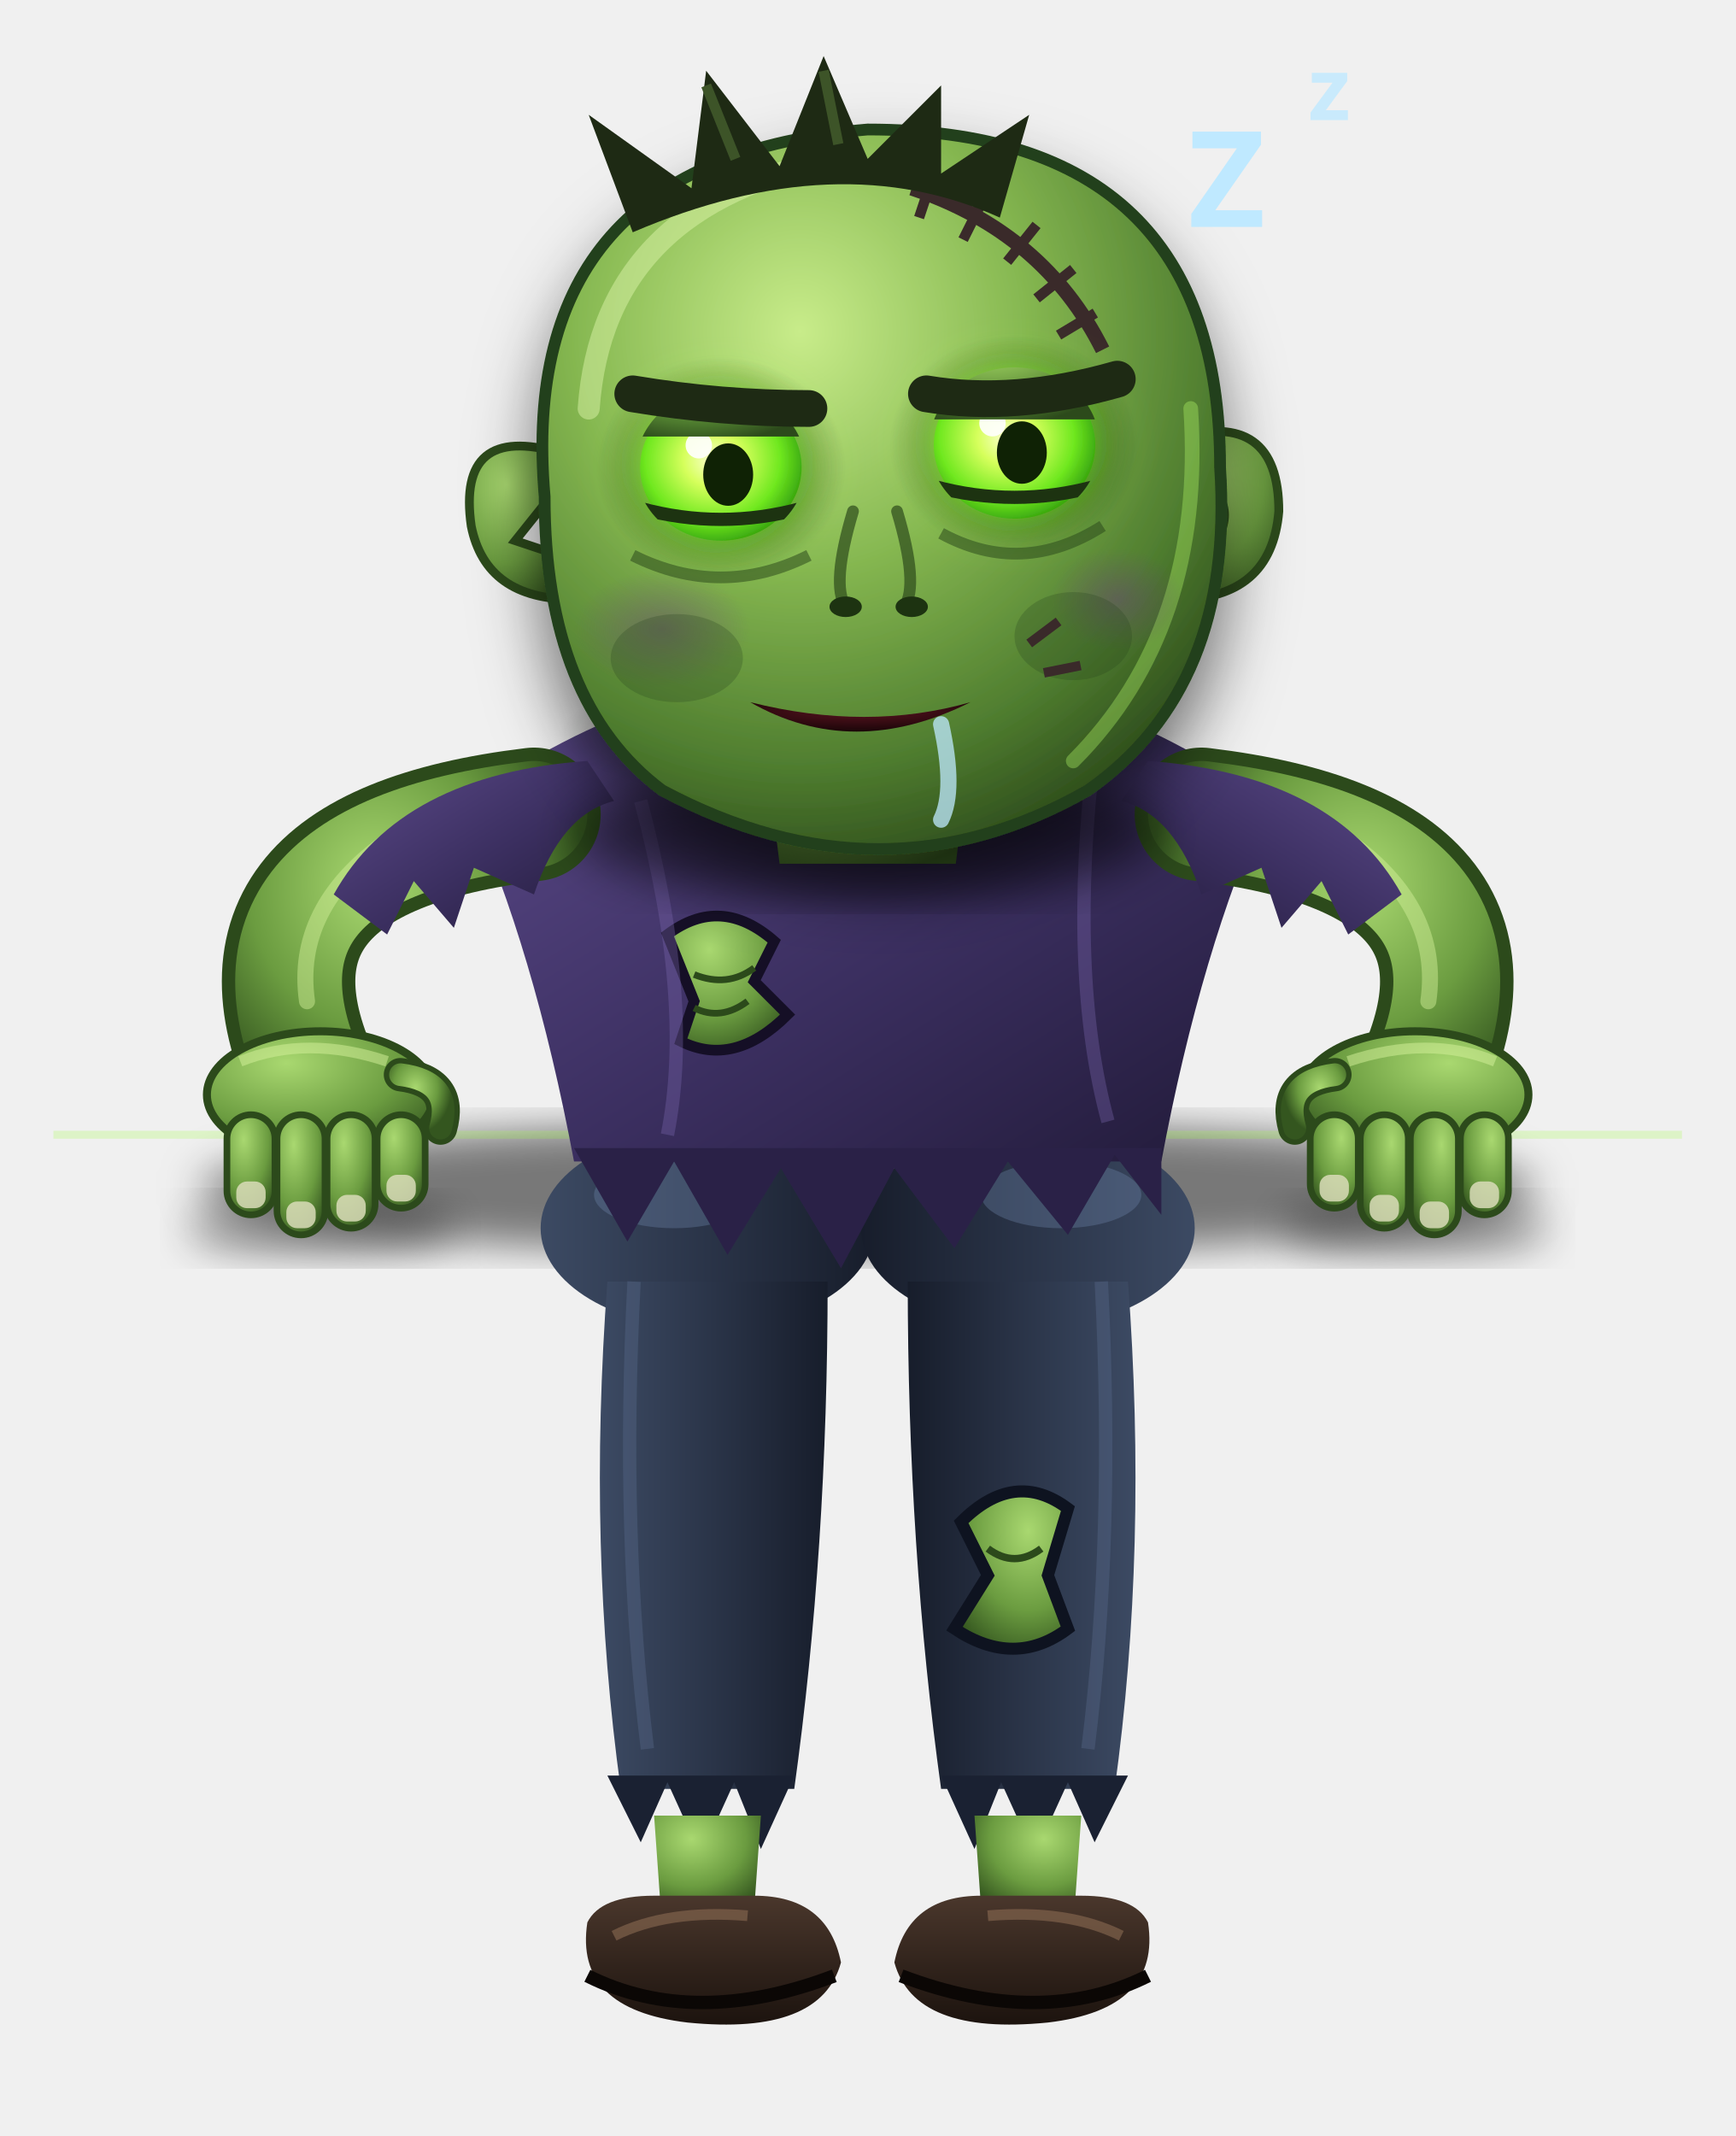
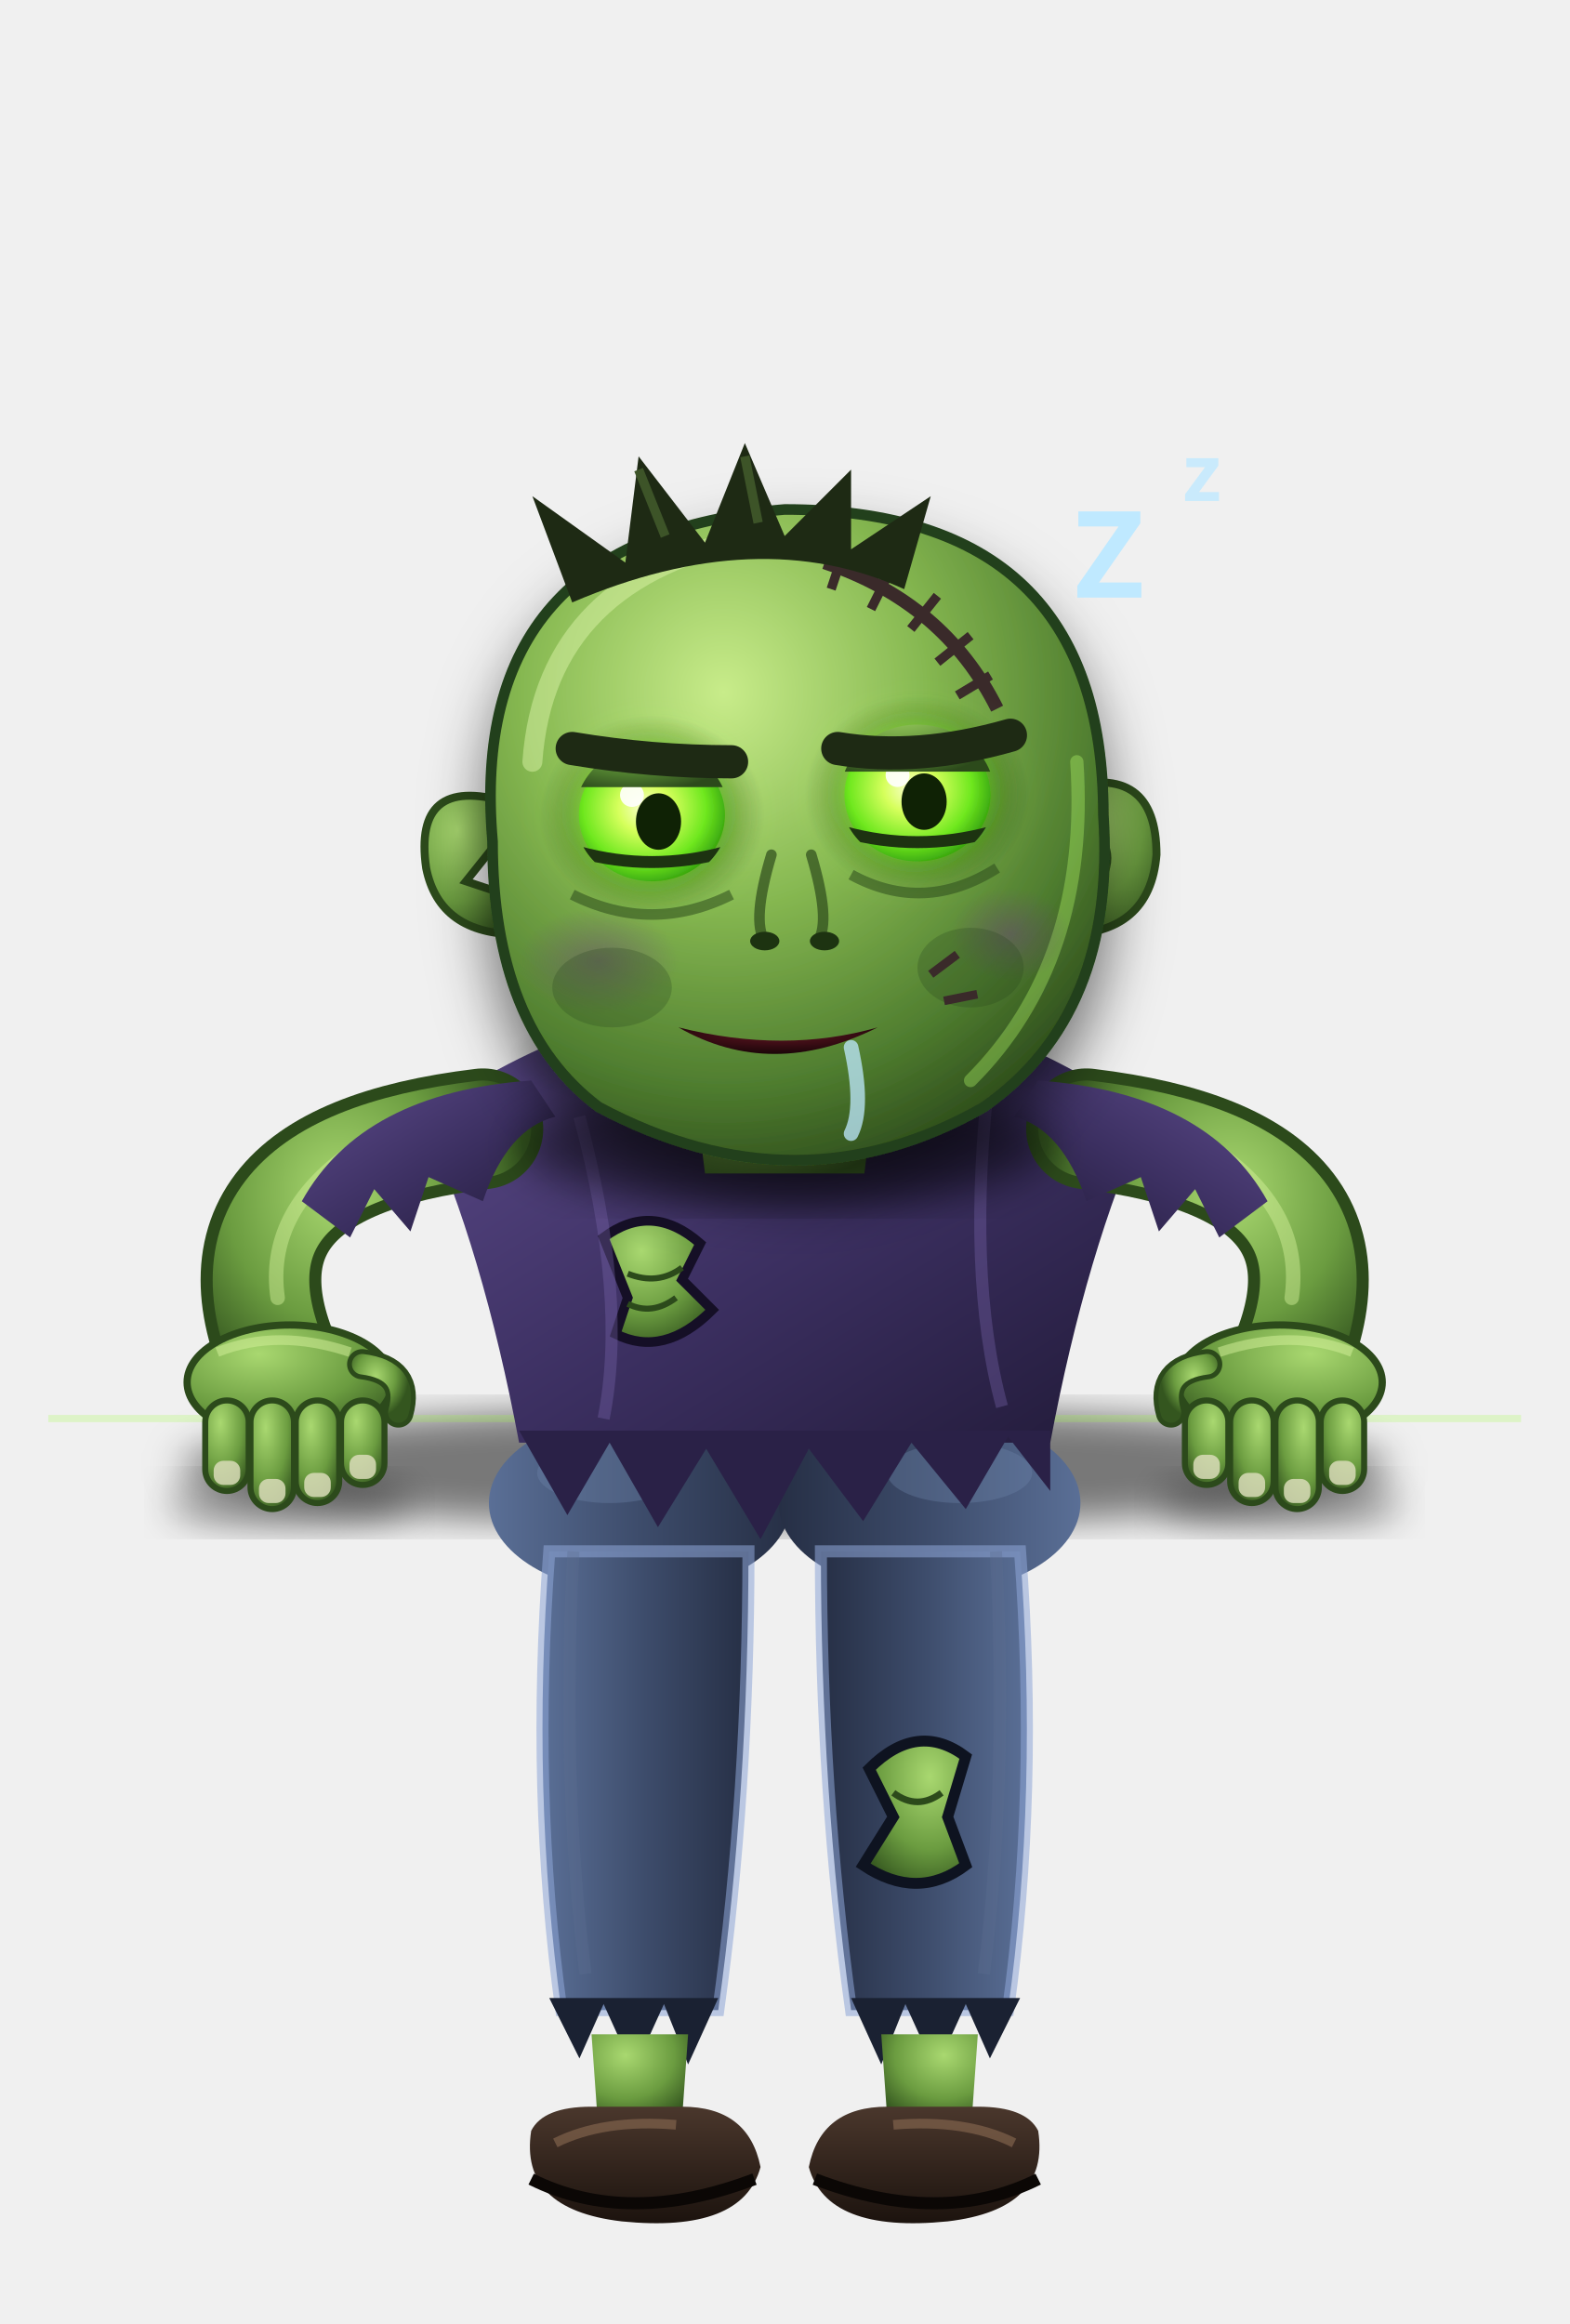
- <svg xmlns="http://www.w3.org/2000/svg" class="tz-zombie tz-sleep" viewBox="0 0 260 320" role="img" aria-label="TOKEN ZOMBIE mascot: sleep">
+ <svg xmlns="http://www.w3.org/2000/svg" class="tz-zombie tz-sleep" viewBox="0 0 260 385" width="42" height="62" role="img" aria-label="TOKEN ZOMBIE mascot: sleep">
  <defs>
    <radialGradient id="tzSkin" cx="38%" cy="28%" r="78%">
      <stop offset="0" stop-color="#c8ec8a" />
      <stop offset=".42" stop-color="#86b851" />
      <stop offset=".78" stop-color="#4f7d2f" />
      <stop offset="1" stop-color="#2c4a1b" />
    </radialGradient>
    <radialGradient id="tzSkinB" cx="35%" cy="25%" r="85%">
      <stop offset="0" stop-color="#a9d870" />
      <stop offset=".6" stop-color="#6b9c40" />
      <stop offset="1" stop-color="#34561f" />
    </radialGradient>
    <linearGradient id="tzShirt" x1="0" y1="0" x2="1" y2="1">
      <stop offset="0" stop-color="#5d4b8c" />
      <stop offset=".55" stop-color="#3b2f60" />
      <stop offset="1" stop-color="#211a38" />
    </linearGradient>
    <linearGradient id="tzPants" x1="0" y1="0" x2="1" y2="0">
-       <stop offset="0" stop-color="#3c4a63" />
-       <stop offset=".5" stop-color="#2a3448" />
-       <stop offset="1" stop-color="#171d2b" />
+       <stop offset="0" stop-color="#5a6f96" />
+       <stop offset=".5" stop-color="#3d4c6b" />
+       <stop offset="1" stop-color="#262f45" />
    </linearGradient>
    <linearGradient id="tzShoe" x1="0" y1="0" x2="0" y2="1">
      <stop offset="0" stop-color="#4a372c" />
      <stop offset="1" stop-color="#1c130e" />
    </linearGradient>
    <radialGradient id="tzEye" cx="45%" cy="45%" r="60%">
      <stop offset="0" stop-color="#fbffd0" />
      <stop offset=".3" stop-color="#d6ff5c" />
      <stop offset=".7" stop-color="#6fe81f" />
      <stop offset="1" stop-color="#2f9a0c" />
    </radialGradient>
    <radialGradient id="tzHalo" cx="50%" cy="50%" r="50%">
      <stop offset="0" stop-color="#9dff3a" stop-opacity=".55" />
      <stop offset="1" stop-color="#9dff3a" stop-opacity="0" />
    </radialGradient>
    <radialGradient id="tzAO" cx="50%" cy="50%" r="50%">
      <stop offset="0" stop-color="#0b1406" stop-opacity=".75" />
      <stop offset="1" stop-color="#0b1406" stop-opacity="0" />
    </radialGradient>
    <radialGradient id="tzBruise" cx="50%" cy="50%" r="50%">
      <stop offset="0" stop-color="#6b3f7a" stop-opacity=".45" />
      <stop offset="1" stop-color="#6b3f7a" stop-opacity="0" />
    </radialGradient>
    <radialGradient id="tzMouth" cx="50%" cy="30%" r="70%">
      <stop offset="0" stop-color="#5a1420" />
      <stop offset="1" stop-color="#1a0508" />
    </radialGradient>
    <filter id="tzGlow" x="-60%" y="-60%" width="220%" height="220%">
      <feGaussianBlur stdDeviation="2.2" result="b" />
      <feMerge>
        <feMergeNode in="b" />
        <feMergeNode in="SourceGraphic" />
      </feMerge>
    </filter>
    <filter id="tzShadow" x="-20%" y="-20%" width="140%" height="150%">
      <feDropShadow dx="0" dy="5" stdDeviation="4.5" flood-color="#000" flood-opacity=".55" />
    </filter>
    <filter id="tzSoft">
      <feGaussianBlur stdDeviation="3" />
    </filter>
  </defs>
  <style>.tz-zombie{width:100%;height:100%;overflow:visible;display:block}.tz-zombie *{transform-box:view-box}.tz-torso,.tz-head{transform-origin:130px 172px}.tz-legL{transform-origin:108px 178px}.tz-legR{transform-origin:152px 178px}@keyframes tzBreath{0%,100%{transform:scale(1,1)}50%{transform:scale(1.012,1.03)}}@keyframes tzHeadBob{0%,100%{transform:translateY(0)}50%{transform:translateY(-1.6px)}}@keyframes tzBlink{0%,92%,100%{transform:scaleY(0)}95%{transform:scaleY(1)}}@keyframes tzSwingL{0%,100%{transform:rotate(0)}50%{transform:rotate(7deg)}}@keyframes tzSwingR{0%,100%{transform:rotate(0)}50%{transform:rotate(-6deg)}}@keyframes tzLook{0%,100%{transform:rotate(0) translateX(0)}20%{transform:rotate(-7deg) translateX(-4px)}45%{transform:rotate(-6deg) translateX(-4px)}65%{transform:rotate(6deg) translateX(4px)}85%{transform:rotate(5deg) translateX(4px)}}@keyframes tzPupil{0%,100%{transform:translateX(0)}20%,45%{transform:translateX(-3.5px)}65%,85%{transform:translateX(3.5px)}}@keyframes tzBounce{0%,100%{transform:translateY(0) scale(1)}30%{transform:translateY(-9px) scale(1.02,.98)}55%{transform:translateY(0) scale(1.03,.96)}}@keyframes tzKick{0%,100%{transform:rotate(0)}30%{transform:rotate(-22deg)}60%{transform:rotate(10deg)}}@keyframes tzKickR{0%,100%{transform:rotate(0)}30%{transform:rotate(22deg)}60%{transform:rotate(-10deg)}}@keyframes tzSpark{0%,100%{opacity:0;transform:scale(.6)}50%{opacity:1;transform:scale(1.15)}}@keyframes tzShake{0%,100%{transform:translateX(0)}20%{transform:translateX(-2px) rotate(-1.5deg)}40%{transform:translateX(2px) rotate(1.5deg)}60%{transform:translateX(-1.5px)}80%{transform:translateX(1.5px)}}@keyframes tzPulse{0%,100%{opacity:.55}50%{opacity:1}}@keyframes tzNod{0%,100%{transform:rotate(6deg) translateY(4px)}50%{transform:rotate(9deg) translateY(7px)}}@keyframes tzZ{0%{opacity:0;transform:translate(0,6px)}30%{opacity:1}100%{opacity:0;transform:translate(10px,-14px)}}@keyframes tzThink{0%,100%{opacity:.3}50%{opacity:1}}.tz-idle .tz-torso{animation:tzBreath 4.2s ease-in-out infinite}.tz-idle .tz-head{animation:tzHeadBob 4.2s ease-in-out infinite}.tz-idle .tz-lid,.tz-working .tz-lid,.tz-excited .tz-lid{animation:tzBlink 5.5s infinite}.tz-idle .tz-legL{animation:tzSwingL 6s ease-in-out infinite}.tz-idle .tz-legR{animation:tzSwingR 6s ease-in-out infinite 1.2s}.tz-working .tz-torso{animation:tzBreath 3s ease-in-out infinite}.tz-working .tz-head{animation:tzLook 4.8s ease-in-out infinite}.tz-working .tz-pupil{animation:tzPupil 4.8s ease-in-out infinite}.tz-working .tz-think{animation:tzThink 1.6s ease-in-out infinite}.tz-working .tz-legL{animation:tzSwingL 2.4s ease-in-out infinite}.tz-working .tz-legR{animation:tzSwingR 2.4s ease-in-out infinite .6s}.tz-excited .tz-torso,.tz-excited .tz-head{animation:tzBounce .9s ease-in-out infinite}.tz-excited .tz-legL{animation:tzKick .9s ease-in-out infinite}.tz-excited .tz-legR{animation:tzKickR .9s ease-in-out infinite .15s}.tz-excited .tz-spark{animation:tzSpark 1.2s ease-in-out infinite;transform-origin:130px 60px}.tz-excited .tz-halo{animation:tzPulse .9s ease-in-out infinite}.tz-alert .tz-head{animation:tzShake .5s ease-in-out infinite}.tz-alert .tz-bang{animation:tzPulse .7s ease-in-out infinite}.tz-alert .tz-halo{animation:tzPulse .5s ease-in-out infinite}.tz-sleep .tz-head{animation:tzNod 5s ease-in-out infinite}.tz-sleep .tz-torso{animation:tzBreath 6s ease-in-out infinite}.tz-sleep .tz-halo{opacity:.25}.tz-sleep .tz-z text{animation:tzZ 3.2s ease-in-out infinite}.tz-sleep .tz-z text+text{animation-delay:1.6s}@media (prefers-reduced-motion:reduce){.tz-zombie *{animation:none!important}}</style>
-   <ellipse cx="130" cy="178" rx="100" ry="10" fill="#000" opacity=".5" filter="url(#tzSoft)" />
-   <path d="M8 170 H252" stroke="#9dff3a" stroke-opacity=".22" stroke-width="1.2" />
-   <g class="tz-leg tz-legL">
+   <g transform="translate(0 65)">
+     <ellipse cx="130" cy="178" rx="100" ry="10" fill="#000" opacity=".5" filter="url(#tzSoft)" />
+     <path d="M8 170 H252" stroke="#9dff3a" stroke-opacity=".22" stroke-width="1.2" />
+     <g class="tz-leg tz-legL">
+       <g>
+         <ellipse cx="106" cy="184" rx="25" ry="15" fill="url(#tzPants)" />
+         <ellipse cx="101" cy="179" rx="12" ry="5" fill="#6d84aa" opacity=".35" />
+         <path d="M91 192 Q88 232 93 268 L119 268 Q124 232 124 192 Z" fill="url(#tzPants)" stroke="#8fa6d6" stroke-opacity=".55" stroke-width="2" />
+         <path d="M95 192 Q93 230 97 262" fill="none" stroke="#5b6e8f" stroke-width="2" opacity=".35" />
+         <path d="M91 266 L96 276 L100 267 L105 278 L110 267 L114 277 L119 266 Z" fill="#1a2132" />
+         <path d="M98 272 L114 272 L113 286 L99 286 Z" fill="url(#tzSkinB)" />
+         <path d="M88 288 Q86 301 103 303 Q123 305 126 294 Q124 284 113 284 L98 284 Q90 284 88 288 Z" fill="url(#tzShoe)" />
+         <path d="M92 290 Q100 286 112 287" fill="none" stroke="#8a6a52" stroke-width="1.6" opacity=".6" />
+         <path d="M88 296 Q104 304 125 296" fill="none" stroke="#0b0705" stroke-width="2" />
+       </g>
+     </g>
+     <g class="tz-leg tz-legR">
+       <g transform="translate(260 0) scale(-1 1)">
+         <ellipse cx="106" cy="184" rx="25" ry="15" fill="url(#tzPants)" />
+         <ellipse cx="101" cy="179" rx="12" ry="5" fill="#6d84aa" opacity=".35" />
+         <path d="M91 192 Q88 232 93 268 L119 268 Q124 232 124 192 Z" fill="url(#tzPants)" stroke="#8fa6d6" stroke-opacity=".55" stroke-width="2" />
+         <path d="M95 192 Q93 230 97 262" fill="none" stroke="#5b6e8f" stroke-width="2" opacity=".35" />
+         <path d="M100 226 Q108 220 116 228 L112 236 L117 244 Q108 250 100 244 L103 236 Z" fill="url(#tzSkinB)" />
+         <path d="M100 226 Q108 220 116 228 L112 236 L117 244 Q108 250 100 244 L103 236 Z" fill="none" stroke="#0e1320" stroke-width="1.8" />
+         <path d="M104 232 Q108 235 112 232" fill="none" stroke="#2c4a1b" stroke-width="1.1" />
+         <path d="M91 266 L96 276 L100 267 L105 278 L110 267 L114 277 L119 266 Z" fill="#1a2132" />
+         <path d="M98 272 L114 272 L113 286 L99 286 Z" fill="url(#tzSkinB)" />
+         <path d="M88 288 Q86 301 103 303 Q123 305 126 294 Q124 284 113 284 L98 284 Q90 284 88 288 Z" fill="url(#tzShoe)" />
+         <path d="M92 290 Q100 286 112 287" fill="none" stroke="#8a6a52" stroke-width="1.6" opacity=".6" />
+         <path d="M88 296 Q104 304 125 296" fill="none" stroke="#0b0705" stroke-width="2" />
+       </g>
+     </g>
+     <g class="tz-torso">
+       <path d="M86 174 Q80 142 70 120 Q98 100 130 100 Q162 100 190 120 Q180 142 174 174 Z" fill="url(#tzShirt)" />
+       <path d="M112 102 L130 128 L148 102 Q130 98 112 102 Z" fill="url(#tzSkinB)" />
+       <path d="M118 110 L130 124 L142 110" fill="none" stroke="#2c4a1b" stroke-width="1.4" opacity=".6" />
+       <path d="M100 140 Q108 134 116 141 L113 147 L118 152 Q110 160 102 156 L104 150 Z" fill="url(#tzSkinB)" />
+       <path d="M100 140 Q108 134 116 141 L113 147 L118 152 Q110 160 102 156 L104 150 Z" fill="none" stroke="#150f26" stroke-width="1.6" />
+       <path d="M104 146 Q109 148 113 145 M104 151 Q108 153 112 150" fill="none" stroke="#2c4a1b" stroke-width="1" />
+       <path d="M96 120 Q104 150 100 170 M164 112 Q160 146 166 168" fill="none" stroke="#7b68b0" stroke-width="2" opacity=".35" />
+       <path d="M86 172 L94 186 L101 174 L109 188 L117 175 L126 190 L134 175 L143 187 L151 174 L160 185 L167 173 L174 182 L174 172 Z" fill="#2a2147" />
+       <ellipse cx="130" cy="110" rx="46" ry="11" fill="url(#tzAO)" opacity=".85" />
+     </g>
    <g>
-       <ellipse cx="106" cy="184" rx="25" ry="15" fill="url(#tzPants)" />
-       <ellipse cx="101" cy="179" rx="12" ry="5" fill="#6d84aa" opacity=".35" />
-       <path d="M91 192 Q88 232 93 268 L119 268 Q124 232 124 192 Z" fill="url(#tzPants)" />
-       <path d="M95 192 Q93 230 97 262" fill="none" stroke="#5b6e8f" stroke-width="2" opacity=".35" />
-       <path d="M91 266 L96 276 L100 267 L105 278 L110 267 L114 277 L119 266 Z" fill="#1a2132" />
-       <path d="M98 272 L114 272 L113 286 L99 286 Z" fill="url(#tzSkinB)" />
-       <path d="M88 288 Q86 301 103 303 Q123 305 126 294 Q124 284 113 284 L98 284 Q90 284 88 288 Z" fill="url(#tzShoe)" />
-       <path d="M92 290 Q100 286 112 287" fill="none" stroke="#8a6a52" stroke-width="1.6" opacity=".6" />
-       <path d="M88 296 Q104 304 125 296" fill="none" stroke="#0b0705" stroke-width="2" />
-     </g>
-   </g>
-   <g class="tz-leg tz-legR">
+       <path d="M80 122 Q30 128 48 164" fill="none" stroke="#2c4a1b" stroke-width="20" stroke-linecap="round" />
+       <path d="M80 122 Q30 128 48 164" fill="none" stroke="url(#tzSkinB)" stroke-width="16" stroke-linecap="round" />
+       <path d="M58 126 Q44 136 46 150" fill="none" stroke="#d5f29b" stroke-width="2.4" stroke-linecap="round" opacity=".45" />
+       <path d="M88 114 Q60 116 50 134 L58 140 L62 132 L68 139 L71 130 L80 134 Q84 122 92 120 Z" fill="url(#tzShirt)" />
+     </g>
    <g transform="translate(260 0) scale(-1 1)">
-       <ellipse cx="106" cy="184" rx="25" ry="15" fill="url(#tzPants)" />
-       <ellipse cx="101" cy="179" rx="12" ry="5" fill="#6d84aa" opacity=".35" />
-       <path d="M91 192 Q88 232 93 268 L119 268 Q124 232 124 192 Z" fill="url(#tzPants)" />
-       <path d="M95 192 Q93 230 97 262" fill="none" stroke="#5b6e8f" stroke-width="2" opacity=".35" />
-       <path d="M100 226 Q108 220 116 228 L112 236 L117 244 Q108 250 100 244 L103 236 Z" fill="url(#tzSkinB)" />
-       <path d="M100 226 Q108 220 116 228 L112 236 L117 244 Q108 250 100 244 L103 236 Z" fill="none" stroke="#0e1320" stroke-width="1.8" />
-       <path d="M104 232 Q108 235 112 232" fill="none" stroke="#2c4a1b" stroke-width="1.1" />
-       <path d="M91 266 L96 276 L100 267 L105 278 L110 267 L114 277 L119 266 Z" fill="#1a2132" />
-       <path d="M98 272 L114 272 L113 286 L99 286 Z" fill="url(#tzSkinB)" />
-       <path d="M88 288 Q86 301 103 303 Q123 305 126 294 Q124 284 113 284 L98 284 Q90 284 88 288 Z" fill="url(#tzShoe)" />
-       <path d="M92 290 Q100 286 112 287" fill="none" stroke="#8a6a52" stroke-width="1.6" opacity=".6" />
-       <path d="M88 296 Q104 304 125 296" fill="none" stroke="#0b0705" stroke-width="2" />
-     </g>
-   </g>
-   <g class="tz-torso">
-     <path d="M86 174 Q80 142 70 120 Q98 100 130 100 Q162 100 190 120 Q180 142 174 174 Z" fill="url(#tzShirt)" />
-     <path d="M112 102 L130 128 L148 102 Q130 98 112 102 Z" fill="url(#tzSkinB)" />
-     <path d="M118 110 L130 124 L142 110" fill="none" stroke="#2c4a1b" stroke-width="1.4" opacity=".6" />
-     <path d="M100 140 Q108 134 116 141 L113 147 L118 152 Q110 160 102 156 L104 150 Z" fill="url(#tzSkinB)" />
-     <path d="M100 140 Q108 134 116 141 L113 147 L118 152 Q110 160 102 156 L104 150 Z" fill="none" stroke="#150f26" stroke-width="1.6" />
-     <path d="M104 146 Q109 148 113 145 M104 151 Q108 153 112 150" fill="none" stroke="#2c4a1b" stroke-width="1" />
-     <path d="M96 120 Q104 150 100 170 M164 112 Q160 146 166 168" fill="none" stroke="#7b68b0" stroke-width="2" opacity=".35" />
-     <path d="M86 172 L94 186 L101 174 L109 188 L117 175 L126 190 L134 175 L143 187 L151 174 L160 185 L167 173 L174 182 L174 172 Z" fill="#2a2147" />
-     <ellipse cx="130" cy="110" rx="46" ry="11" fill="url(#tzAO)" opacity=".85" />
-   </g>
-   <g>
-     <path d="M80 122 Q30 128 48 164" fill="none" stroke="#2c4a1b" stroke-width="20" stroke-linecap="round" />
-     <path d="M80 122 Q30 128 48 164" fill="none" stroke="url(#tzSkinB)" stroke-width="16" stroke-linecap="round" />
-     <path d="M58 126 Q44 136 46 150" fill="none" stroke="#d5f29b" stroke-width="2.4" stroke-linecap="round" opacity=".45" />
-     <path d="M88 114 Q60 116 50 134 L58 140 L62 132 L68 139 L71 130 L80 134 Q84 122 92 120 Z" fill="url(#tzShirt)" />
-   </g>
-   <g transform="translate(260 0) scale(-1 1)">
-     <path d="M80 122 Q30 128 48 164" fill="none" stroke="#2c4a1b" stroke-width="20" stroke-linecap="round" />
-     <path d="M80 122 Q30 128 48 164" fill="none" stroke="url(#tzSkinB)" stroke-width="16" stroke-linecap="round" />
-     <path d="M58 126 Q44 136 46 150" fill="none" stroke="#d5f29b" stroke-width="2.4" stroke-linecap="round" opacity=".45" />
-     <path d="M88 114 Q60 116 50 134 L58 140 L62 132 L68 139 L71 130 L80 134 Q84 122 92 120 Z" fill="url(#tzShirt)" />
-   </g>
-   <g class="tz-head">
-     <g transform="translate(130 70) scale(1.1) translate(-130 -58)">
-       <ellipse cx="130" cy="108" rx="40" ry="9" fill="#000" opacity=".45" filter="url(#tzSoft)" />
-       <path d="M116 96 L118 112 L142 112 L144 96 Z" fill="url(#tzSkinB)" />
-       <path d="M88 56 Q74 52 76 66 Q78 76 90 76 L88 70 L82 68 L86 63 Z" fill="url(#tzSkinB)" stroke="#2c4a1b" stroke-width="1.2" />
-       <path d="M172 54 Q186 50 186 64 Q185 76 172 76 Z" fill="url(#tzSkinB)" stroke="#2c4a1b" stroke-width="1.2" />
-       <path d="M176 60 Q181 64 176 70" fill="none" stroke="#2c4a1b" stroke-width="1.4" />
-       <path d="M86 62 Q82 16 130 12 Q178 12 178 58 Q180 88 160 102 Q132 118 102 102 Q86 90 86 62 Z" fill="url(#tzSkin)" stroke="#23401a" stroke-width="1.6" filter="url(#tzShadow)" />
-       <path d="M92 50 Q94 22 126 16" fill="none" stroke="#e2f8b0" stroke-width="3" stroke-linecap="round" opacity=".45" />
-       <path d="M174 50 Q176 80 158 98" fill="none" stroke="#b6ff6a" stroke-width="2" stroke-linecap="round" opacity=".35" />
-       <ellipse cx="102" cy="80" rx="12" ry="8" fill="url(#tzBruise)" />
-       <ellipse cx="164" cy="76" rx="9" ry="7" fill="url(#tzBruise)" />
-       <path d="M136 20 Q154 26 162 42" fill="none" stroke="#3a2a2a" stroke-width="2" />
-       <path d="M139 18 l-2 6 M146 21 l-3 6 M153 25 l-4 5 M158 31 l-5 4 M161 37 l-5 3" stroke="#3a2a2a" stroke-width="1.4" />
-       <path d="M98 26 L92 10 L106 20 L108 4 L118 17 L124 2 L130 16 L140 6 L140 18 L152 10 L148 24 Q126 14 98 26 Z" fill="#1e2a14" />
-       <path d="M108 6 L112 16 M124 4 L126 14" stroke="#3d5428" stroke-width="1.4" />
-       <ellipse cx="110" cy="58" rx="17" ry="15" fill="url(#tzAO)" />
-       <ellipse cx="110" cy="58" rx="20" ry="18" fill="url(#tzHalo)" class="tz-halo" />
-       <g class="tz-eye">
-         <ellipse cx="110" cy="58" rx="11" ry="10" fill="url(#tzEye)" filter="url(#tzGlow)" />
-         <g class="tz-pupil">
-           <ellipse cx="111" cy="59" rx="3.4" ry="4.25" fill="#0f2205" />
-           <circle cx="107" cy="55" r="1.8" fill="#fff" opacity=".9" />
-         </g>
-       </g>
-       <clipPath id="tzC110">
-         <ellipse cx="110" cy="58" rx="11.6" ry="10.6" />
-       </clipPath>
-       <g clip-path="url(#tzC110)">
-         <rect class="tz-lid" x="97" y="47" width="26" height="22" fill="url(#tzSkin)" style="transform-origin:110px 47px;transform:scaleY(0.78)" />
-         <path d="M99 63.6 Q110 66.6 121 63.6" fill="none" stroke="#1d3311" stroke-width="1.8" />
-       </g>
-       <ellipse cx="150" cy="55" rx="17" ry="15" fill="url(#tzAO)" />
-       <ellipse cx="150" cy="55" rx="20" ry="18" fill="url(#tzHalo)" class="tz-halo" />
-       <g class="tz-eye">
-         <ellipse cx="150" cy="55" rx="11" ry="10" fill="url(#tzEye)" filter="url(#tzGlow)" />
-         <g class="tz-pupil">
-           <ellipse cx="151" cy="56" rx="3.4" ry="4.25" fill="#0f2205" />
-           <circle cx="147" cy="52" r="1.8" fill="#fff" opacity=".9" />
-         </g>
-       </g>
-       <clipPath id="tzC150">
-         <ellipse cx="150" cy="55" rx="11.6" ry="10.6" />
-       </clipPath>
-       <g clip-path="url(#tzC150)">
-         <rect class="tz-lid" x="137" y="44" width="26" height="22" fill="url(#tzSkin)" style="transform-origin:150px 44px;transform:scaleY(0.78)" />
-         <path d="M139 60.6 Q150 63.6 161 60.6" fill="none" stroke="#1d3311" stroke-width="1.8" />
-       </g>
-       <path d="M98 48 Q110 50 122 50" fill="none" stroke="#1e2a14" stroke-width="5" stroke-linecap="round" />
-       <path d="M138 48 Q150 50 164 46" fill="none" stroke="#1e2a14" stroke-width="5" stroke-linecap="round" />
-       <path d="M98 70 Q110 76 122 70 M140 67 Q151 73 162 66" fill="none" stroke="#2c4a1b" stroke-width="1.6" opacity=".55" />
-       <ellipse cx="104" cy="84" rx="9" ry="6" fill="#23401a" opacity=".25" />
-       <ellipse cx="158" cy="81" rx="8" ry="6" fill="#23401a" opacity=".25" />
-       <path d="M128 64 Q125 74 127 77 M134 64 Q137 74 135 77" fill="none" stroke="#2c4a1b" stroke-width="1.6" stroke-linecap="round" opacity=".7" />
-       <ellipse cx="127" cy="77" rx="2.2" ry="1.4" fill="#1d3311" />
-       <ellipse cx="136" cy="77" rx="2.2" ry="1.4" fill="#1d3311" />
-       <path d="M114 90 Q128 98 144 90 Q130 94 114 90 Z" fill="url(#tzMouth)" />
-       <path d="M140 93 Q142 102 140 106" fill="none" stroke="#bfe9ff" stroke-width="2.2" stroke-linecap="round" opacity=".75" />
-       <path d="M152 82 l4 -3 M154 86 l5 -1" stroke="#3a2a2a" stroke-width="1.3" />
-     </g>
-   </g>
-   <g class="tz-z">
-     <text x="178" y="34" font-family="system-ui" font-weight="800" font-size="20" fill="#bfe9ff">Z</text>
-     <text x="196" y="18" font-family="system-ui" font-weight="800" font-size="13" fill="#bfe9ff" opacity=".8">z</text>
-   </g>
-   <g class="tz-hand">
-     <g>
-       <g transform="translate(-8 0)">
-         <ellipse cx="56" cy="184" rx="20" ry="5" fill="#000" opacity=".35" filter="url(#tzSoft)" />
-         <ellipse cx="56" cy="164" rx="17" ry="9.5" fill="url(#tzSkinB)" stroke="#2c4a1b" stroke-width="1.2" />
-         <path d="M44 159 Q54 155 66 159" fill="none" stroke="#d5f29b" stroke-width="1.6" opacity=".5" />
-         <rect x="42" y="167" width="7.2" height="15" rx="3.6" fill="url(#tzSkinB)" stroke="#2c4a1b" stroke-width="1" />
-         <rect x="43.4" y="177" width="4.4" height="4" rx="1.6" fill="#d9dcb8" opacity=".85" />
-         <rect x="49.5" y="167" width="7.2" height="18" rx="3.6" fill="url(#tzSkinB)" stroke="#2c4a1b" stroke-width="1" />
-         <rect x="50.9" y="180" width="4.4" height="4" rx="1.6" fill="#d9dcb8" opacity=".85" />
-         <rect x="57" y="167" width="7.2" height="17" rx="3.6" fill="url(#tzSkinB)" stroke="#2c4a1b" stroke-width="1" />
-         <rect x="58.4" y="179" width="4.4" height="4" rx="1.6" fill="#d9dcb8" opacity=".85" />
-         <rect x="64.5" y="167" width="7.2" height="14" rx="3.6" fill="url(#tzSkinB)" stroke="#2c4a1b" stroke-width="1" />
-         <rect x="65.9" y="176" width="4.4" height="4" rx="1.6" fill="#d9dcb8" opacity=".85" />
-         <path d="M68 161 Q76 162 74 169" fill="none" stroke="#2c4a1b" stroke-width="5" stroke-linecap="round" />
-         <path d="M68 161 Q76 162 74 169" fill="none" stroke="url(#tzSkinB)" stroke-width="3.4" stroke-linecap="round" />
-       </g>
-     </g>
-   </g>
-   <g class="tz-hand">
-     <g transform="translate(260 0) scale(-1 1)">
-       <g transform="translate(-8 0)">
-         <ellipse cx="56" cy="184" rx="20" ry="5" fill="#000" opacity=".35" filter="url(#tzSoft)" />
-         <ellipse cx="56" cy="164" rx="17" ry="9.5" fill="url(#tzSkinB)" stroke="#2c4a1b" stroke-width="1.2" />
-         <path d="M44 159 Q54 155 66 159" fill="none" stroke="#d5f29b" stroke-width="1.6" opacity=".5" />
-         <rect x="42" y="167" width="7.2" height="15" rx="3.6" fill="url(#tzSkinB)" stroke="#2c4a1b" stroke-width="1" />
-         <rect x="43.4" y="177" width="4.4" height="4" rx="1.6" fill="#d9dcb8" opacity=".85" />
-         <rect x="49.5" y="167" width="7.2" height="18" rx="3.6" fill="url(#tzSkinB)" stroke="#2c4a1b" stroke-width="1" />
-         <rect x="50.9" y="180" width="4.4" height="4" rx="1.6" fill="#d9dcb8" opacity=".85" />
-         <rect x="57" y="167" width="7.2" height="17" rx="3.6" fill="url(#tzSkinB)" stroke="#2c4a1b" stroke-width="1" />
-         <rect x="58.4" y="179" width="4.4" height="4" rx="1.6" fill="#d9dcb8" opacity=".85" />
-         <rect x="64.5" y="167" width="7.2" height="14" rx="3.6" fill="url(#tzSkinB)" stroke="#2c4a1b" stroke-width="1" />
-         <rect x="65.9" y="176" width="4.4" height="4" rx="1.6" fill="#d9dcb8" opacity=".85" />
-         <path d="M68 161 Q76 162 74 169" fill="none" stroke="#2c4a1b" stroke-width="5" stroke-linecap="round" />
-         <path d="M68 161 Q76 162 74 169" fill="none" stroke="url(#tzSkinB)" stroke-width="3.4" stroke-linecap="round" />
+       <path d="M80 122 Q30 128 48 164" fill="none" stroke="#2c4a1b" stroke-width="20" stroke-linecap="round" />
+       <path d="M80 122 Q30 128 48 164" fill="none" stroke="url(#tzSkinB)" stroke-width="16" stroke-linecap="round" />
+       <path d="M58 126 Q44 136 46 150" fill="none" stroke="#d5f29b" stroke-width="2.4" stroke-linecap="round" opacity=".45" />
+       <path d="M88 114 Q60 116 50 134 L58 140 L62 132 L68 139 L71 130 L80 134 Q84 122 92 120 Z" fill="url(#tzShirt)" />
+     </g>
+     <g class="tz-head">
+       <g transform="translate(130 70) scale(1.1) translate(-130 -58)">
+         <ellipse cx="130" cy="108" rx="40" ry="9" fill="#000" opacity=".45" filter="url(#tzSoft)" />
+         <path d="M116 96 L118 112 L142 112 L144 96 Z" fill="url(#tzSkinB)" />
+         <path d="M88 56 Q74 52 76 66 Q78 76 90 76 L88 70 L82 68 L86 63 Z" fill="url(#tzSkinB)" stroke="#2c4a1b" stroke-width="1.2" />
+         <path d="M172 54 Q186 50 186 64 Q185 76 172 76 Z" fill="url(#tzSkinB)" stroke="#2c4a1b" stroke-width="1.2" />
+         <path d="M176 60 Q181 64 176 70" fill="none" stroke="#2c4a1b" stroke-width="1.4" />
+         <path d="M86 62 Q82 16 130 12 Q178 12 178 58 Q180 88 160 102 Q132 118 102 102 Q86 90 86 62 Z" fill="url(#tzSkin)" stroke="#23401a" stroke-width="1.6" filter="url(#tzShadow)" />
+         <path d="M92 50 Q94 22 126 16" fill="none" stroke="#e2f8b0" stroke-width="3" stroke-linecap="round" opacity=".45" />
+         <path d="M174 50 Q176 80 158 98" fill="none" stroke="#b6ff6a" stroke-width="2" stroke-linecap="round" opacity=".35" />
+         <ellipse cx="102" cy="80" rx="12" ry="8" fill="url(#tzBruise)" />
+         <ellipse cx="164" cy="76" rx="9" ry="7" fill="url(#tzBruise)" />
+         <path d="M136 20 Q154 26 162 42" fill="none" stroke="#3a2a2a" stroke-width="2" />
+         <path d="M139 18 l-2 6 M146 21 l-3 6 M153 25 l-4 5 M158 31 l-5 4 M161 37 l-5 3" stroke="#3a2a2a" stroke-width="1.4" />
+         <path d="M98 26 L92 10 L106 20 L108 4 L118 17 L124 2 L130 16 L140 6 L140 18 L152 10 L148 24 Q126 14 98 26 Z" fill="#1e2a14" />
+         <path d="M108 6 L112 16 M124 4 L126 14" stroke="#3d5428" stroke-width="1.4" />
+         <ellipse cx="110" cy="58" rx="17" ry="15" fill="url(#tzAO)" />
+         <ellipse cx="110" cy="58" rx="20" ry="18" fill="url(#tzHalo)" class="tz-halo" />
+         <g class="tz-eye">
+           <ellipse cx="110" cy="58" rx="11" ry="10" fill="url(#tzEye)" filter="url(#tzGlow)" />
+           <g class="tz-pupil">
+             <ellipse cx="111" cy="59" rx="3.4" ry="4.25" fill="#0f2205" />
+             <circle cx="107" cy="55" r="1.8" fill="#fff" opacity=".9" />
+           </g>
+         </g>
+         <clipPath id="tzC110">
+           <ellipse cx="110" cy="58" rx="11.6" ry="10.6" />
+         </clipPath>
+         <g clip-path="url(#tzC110)">
+           <rect class="tz-lid" x="97" y="47" width="26" height="22" fill="url(#tzSkin)" style="transform-origin:110px 47px;transform:scaleY(0.78)" />
+           <path d="M99 63.6 Q110 66.6 121 63.6" fill="none" stroke="#1d3311" stroke-width="1.8" />
+         </g>
+         <ellipse cx="150" cy="55" rx="17" ry="15" fill="url(#tzAO)" />
+         <ellipse cx="150" cy="55" rx="20" ry="18" fill="url(#tzHalo)" class="tz-halo" />
+         <g class="tz-eye">
+           <ellipse cx="150" cy="55" rx="11" ry="10" fill="url(#tzEye)" filter="url(#tzGlow)" />
+           <g class="tz-pupil">
+             <ellipse cx="151" cy="56" rx="3.4" ry="4.25" fill="#0f2205" />
+             <circle cx="147" cy="52" r="1.8" fill="#fff" opacity=".9" />
+           </g>
+         </g>
+         <clipPath id="tzC150">
+           <ellipse cx="150" cy="55" rx="11.6" ry="10.6" />
+         </clipPath>
+         <g clip-path="url(#tzC150)">
+           <rect class="tz-lid" x="137" y="44" width="26" height="22" fill="url(#tzSkin)" style="transform-origin:150px 44px;transform:scaleY(0.78)" />
+           <path d="M139 60.6 Q150 63.6 161 60.6" fill="none" stroke="#1d3311" stroke-width="1.8" />
+         </g>
+         <path d="M98 48 Q110 50 122 50" fill="none" stroke="#1e2a14" stroke-width="5" stroke-linecap="round" />
+         <path d="M138 48 Q150 50 164 46" fill="none" stroke="#1e2a14" stroke-width="5" stroke-linecap="round" />
+         <path d="M98 70 Q110 76 122 70 M140 67 Q151 73 162 66" fill="none" stroke="#2c4a1b" stroke-width="1.6" opacity=".55" />
+         <ellipse cx="104" cy="84" rx="9" ry="6" fill="#23401a" opacity=".25" />
+         <ellipse cx="158" cy="81" rx="8" ry="6" fill="#23401a" opacity=".25" />
+         <path d="M128 64 Q125 74 127 77 M134 64 Q137 74 135 77" fill="none" stroke="#2c4a1b" stroke-width="1.6" stroke-linecap="round" opacity=".7" />
+         <ellipse cx="127" cy="77" rx="2.2" ry="1.4" fill="#1d3311" />
+         <ellipse cx="136" cy="77" rx="2.2" ry="1.4" fill="#1d3311" />
+         <path d="M114 90 Q128 98 144 90 Q130 94 114 90 Z" fill="url(#tzMouth)" />
+         <path d="M140 93 Q142 102 140 106" fill="none" stroke="#bfe9ff" stroke-width="2.2" stroke-linecap="round" opacity=".75" />
+         <path d="M152 82 l4 -3 M154 86 l5 -1" stroke="#3a2a2a" stroke-width="1.3" />
+       </g>
+     </g>
+     <g class="tz-z">
+       <text x="178" y="34" font-family="system-ui" font-weight="800" font-size="20" fill="#bfe9ff">Z</text>
+       <text x="196" y="18" font-family="system-ui" font-weight="800" font-size="13" fill="#bfe9ff" opacity=".8">z</text>
+     </g>
+     <g class="tz-hand">
+       <g>
+         <g transform="translate(-8 0)">
+           <ellipse cx="56" cy="184" rx="20" ry="5" fill="#000" opacity=".35" filter="url(#tzSoft)" />
+           <ellipse cx="56" cy="164" rx="17" ry="9.5" fill="url(#tzSkinB)" stroke="#2c4a1b" stroke-width="1.2" />
+           <path d="M44 159 Q54 155 66 159" fill="none" stroke="#d5f29b" stroke-width="1.6" opacity=".5" />
+           <rect x="42" y="167" width="7.2" height="15" rx="3.6" fill="url(#tzSkinB)" stroke="#2c4a1b" stroke-width="1" />
+           <rect x="43.4" y="177" width="4.4" height="4" rx="1.6" fill="#d9dcb8" opacity=".85" />
+           <rect x="49.5" y="167" width="7.2" height="18" rx="3.6" fill="url(#tzSkinB)" stroke="#2c4a1b" stroke-width="1" />
+           <rect x="50.9" y="180" width="4.4" height="4" rx="1.6" fill="#d9dcb8" opacity=".85" />
+           <rect x="57" y="167" width="7.2" height="17" rx="3.6" fill="url(#tzSkinB)" stroke="#2c4a1b" stroke-width="1" />
+           <rect x="58.4" y="179" width="4.4" height="4" rx="1.6" fill="#d9dcb8" opacity=".85" />
+           <rect x="64.5" y="167" width="7.2" height="14" rx="3.6" fill="url(#tzSkinB)" stroke="#2c4a1b" stroke-width="1" />
+           <rect x="65.9" y="176" width="4.4" height="4" rx="1.6" fill="#d9dcb8" opacity=".85" />
+           <path d="M68 161 Q76 162 74 169" fill="none" stroke="#2c4a1b" stroke-width="5" stroke-linecap="round" />
+           <path d="M68 161 Q76 162 74 169" fill="none" stroke="url(#tzSkinB)" stroke-width="3.4" stroke-linecap="round" />
+         </g>
+       </g>
+     </g>
+     <g class="tz-hand">
+       <g transform="translate(260 0) scale(-1 1)">
+         <g transform="translate(-8 0)">
+           <ellipse cx="56" cy="184" rx="20" ry="5" fill="#000" opacity=".35" filter="url(#tzSoft)" />
+           <ellipse cx="56" cy="164" rx="17" ry="9.5" fill="url(#tzSkinB)" stroke="#2c4a1b" stroke-width="1.2" />
+           <path d="M44 159 Q54 155 66 159" fill="none" stroke="#d5f29b" stroke-width="1.6" opacity=".5" />
+           <rect x="42" y="167" width="7.2" height="15" rx="3.6" fill="url(#tzSkinB)" stroke="#2c4a1b" stroke-width="1" />
+           <rect x="43.4" y="177" width="4.4" height="4" rx="1.6" fill="#d9dcb8" opacity=".85" />
+           <rect x="49.5" y="167" width="7.2" height="18" rx="3.6" fill="url(#tzSkinB)" stroke="#2c4a1b" stroke-width="1" />
+           <rect x="50.9" y="180" width="4.4" height="4" rx="1.6" fill="#d9dcb8" opacity=".85" />
+           <rect x="57" y="167" width="7.2" height="17" rx="3.6" fill="url(#tzSkinB)" stroke="#2c4a1b" stroke-width="1" />
+           <rect x="58.4" y="179" width="4.4" height="4" rx="1.6" fill="#d9dcb8" opacity=".85" />
+           <rect x="64.5" y="167" width="7.2" height="14" rx="3.6" fill="url(#tzSkinB)" stroke="#2c4a1b" stroke-width="1" />
+           <rect x="65.9" y="176" width="4.4" height="4" rx="1.6" fill="#d9dcb8" opacity=".85" />
+           <path d="M68 161 Q76 162 74 169" fill="none" stroke="#2c4a1b" stroke-width="5" stroke-linecap="round" />
+           <path d="M68 161 Q76 162 74 169" fill="none" stroke="url(#tzSkinB)" stroke-width="3.4" stroke-linecap="round" />
+         </g>
      </g>
    </g>
  </g>
</svg>
